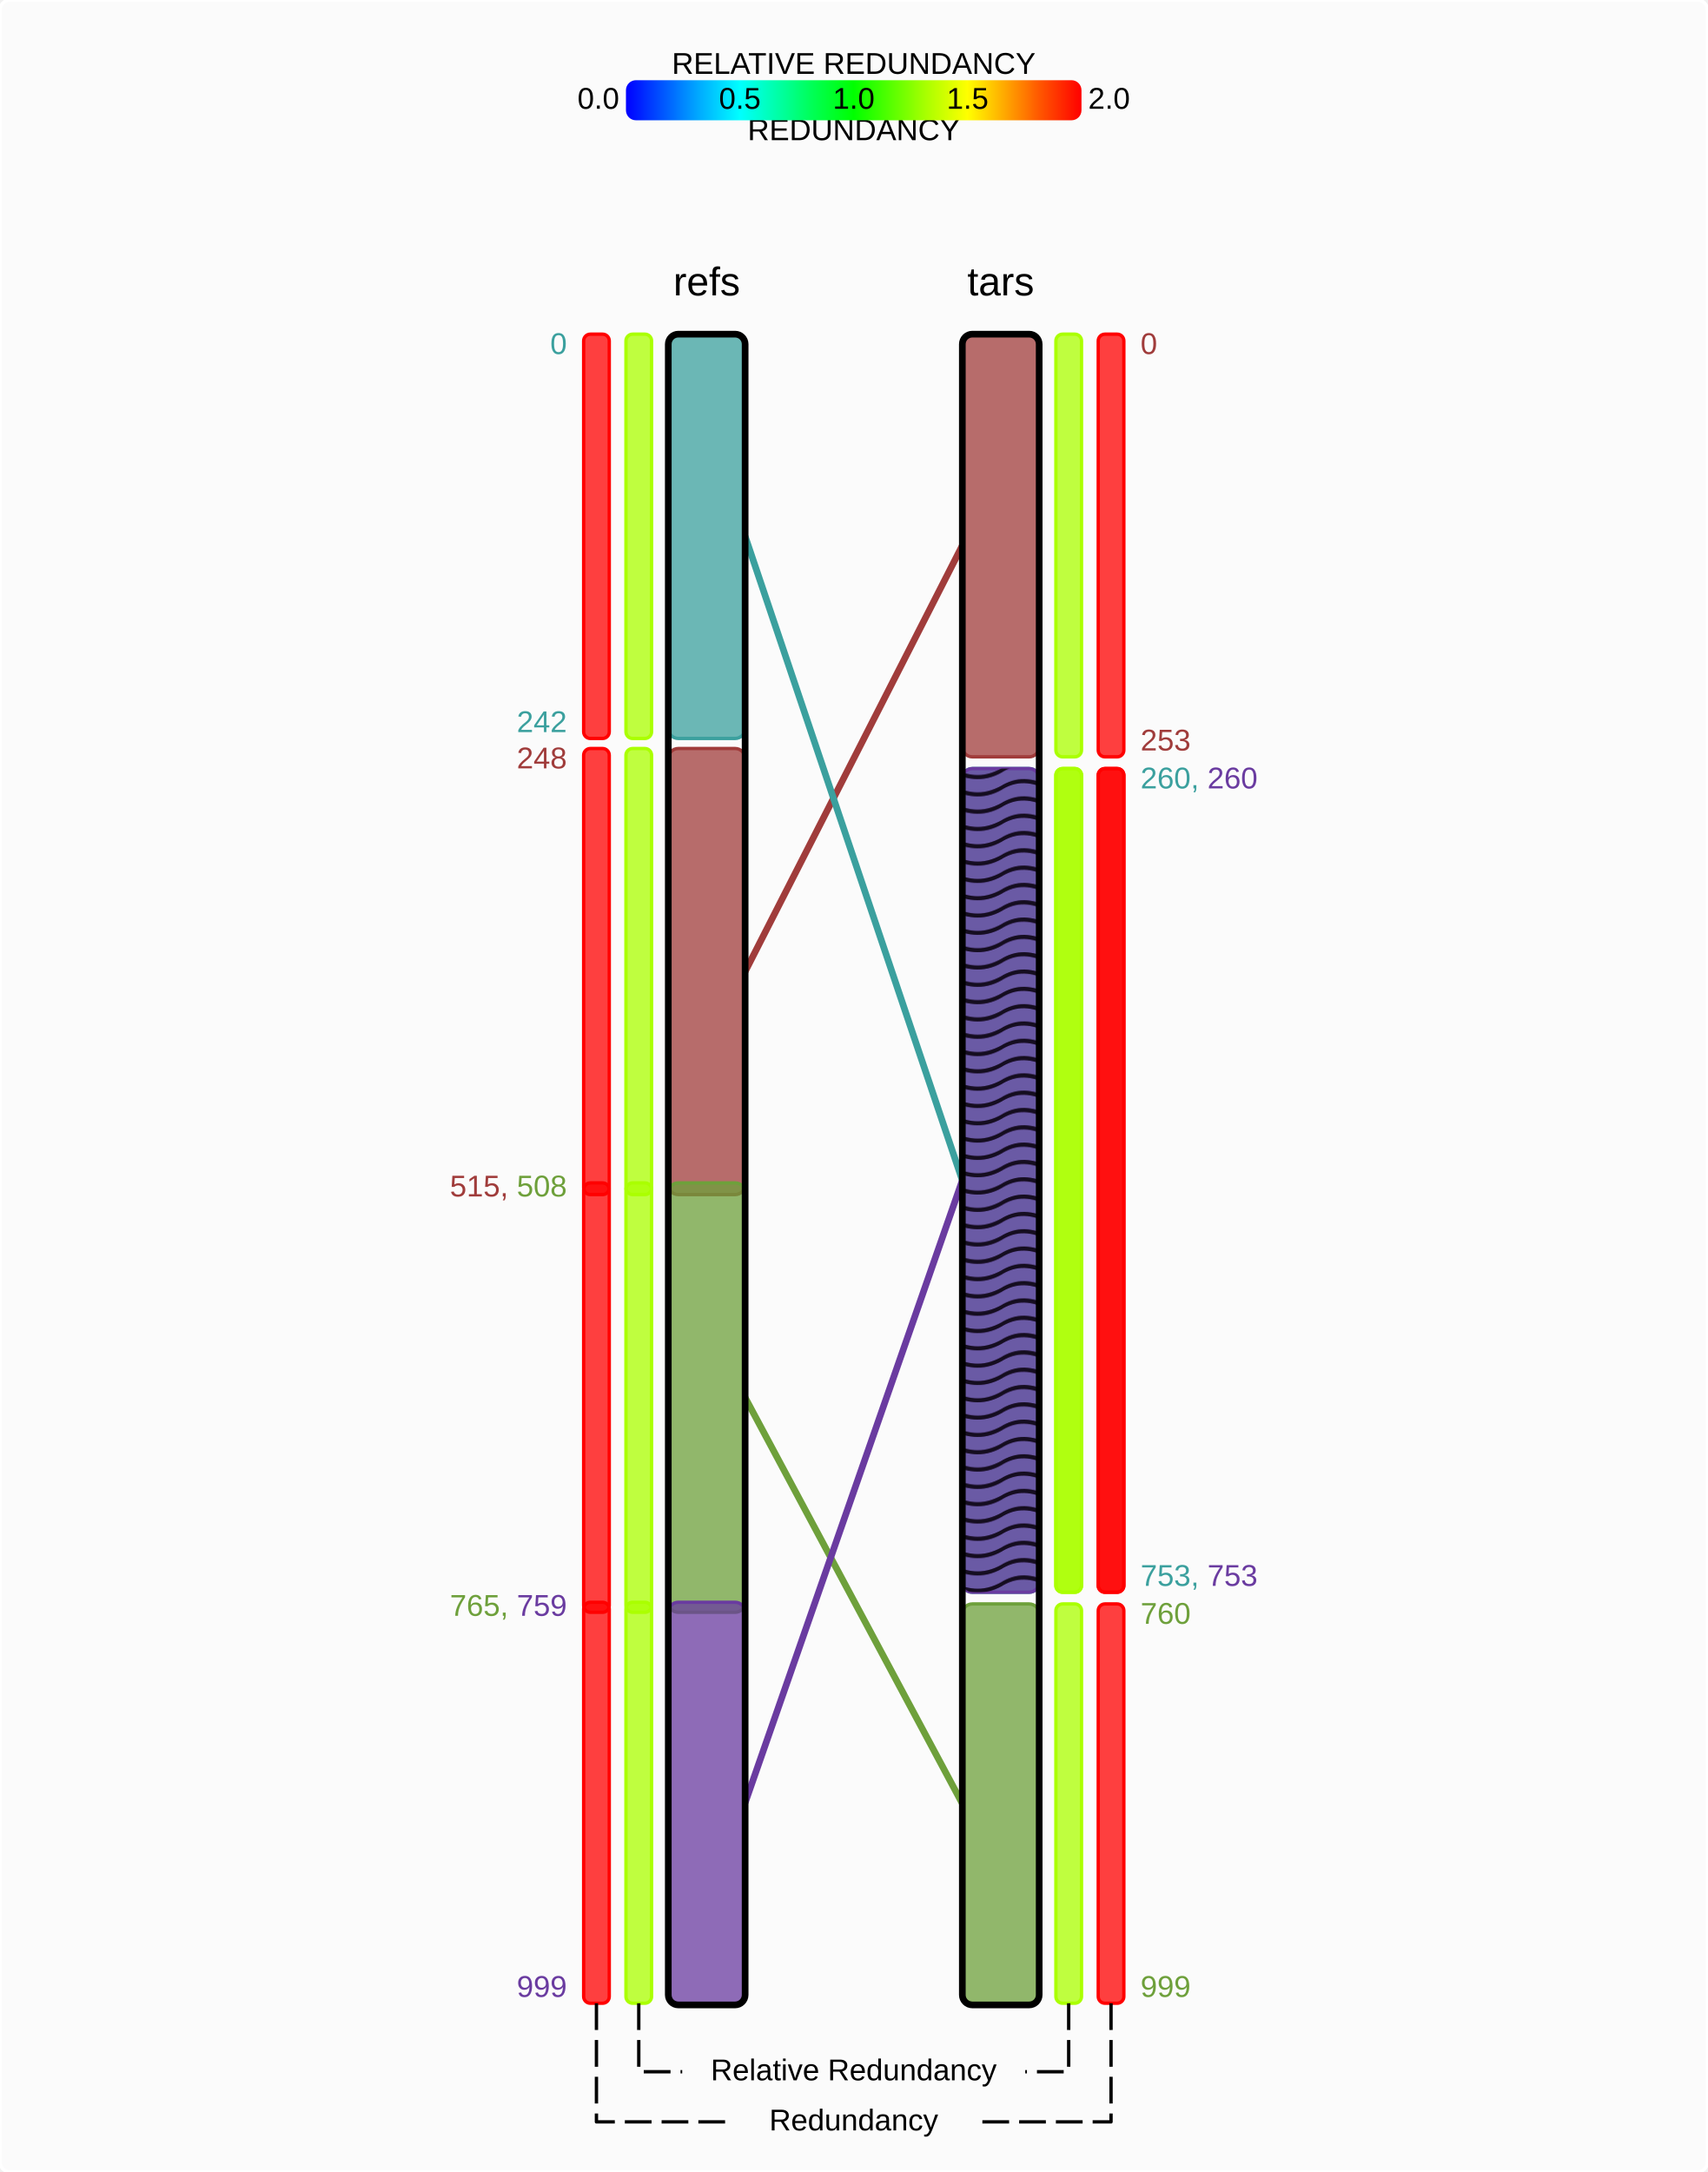
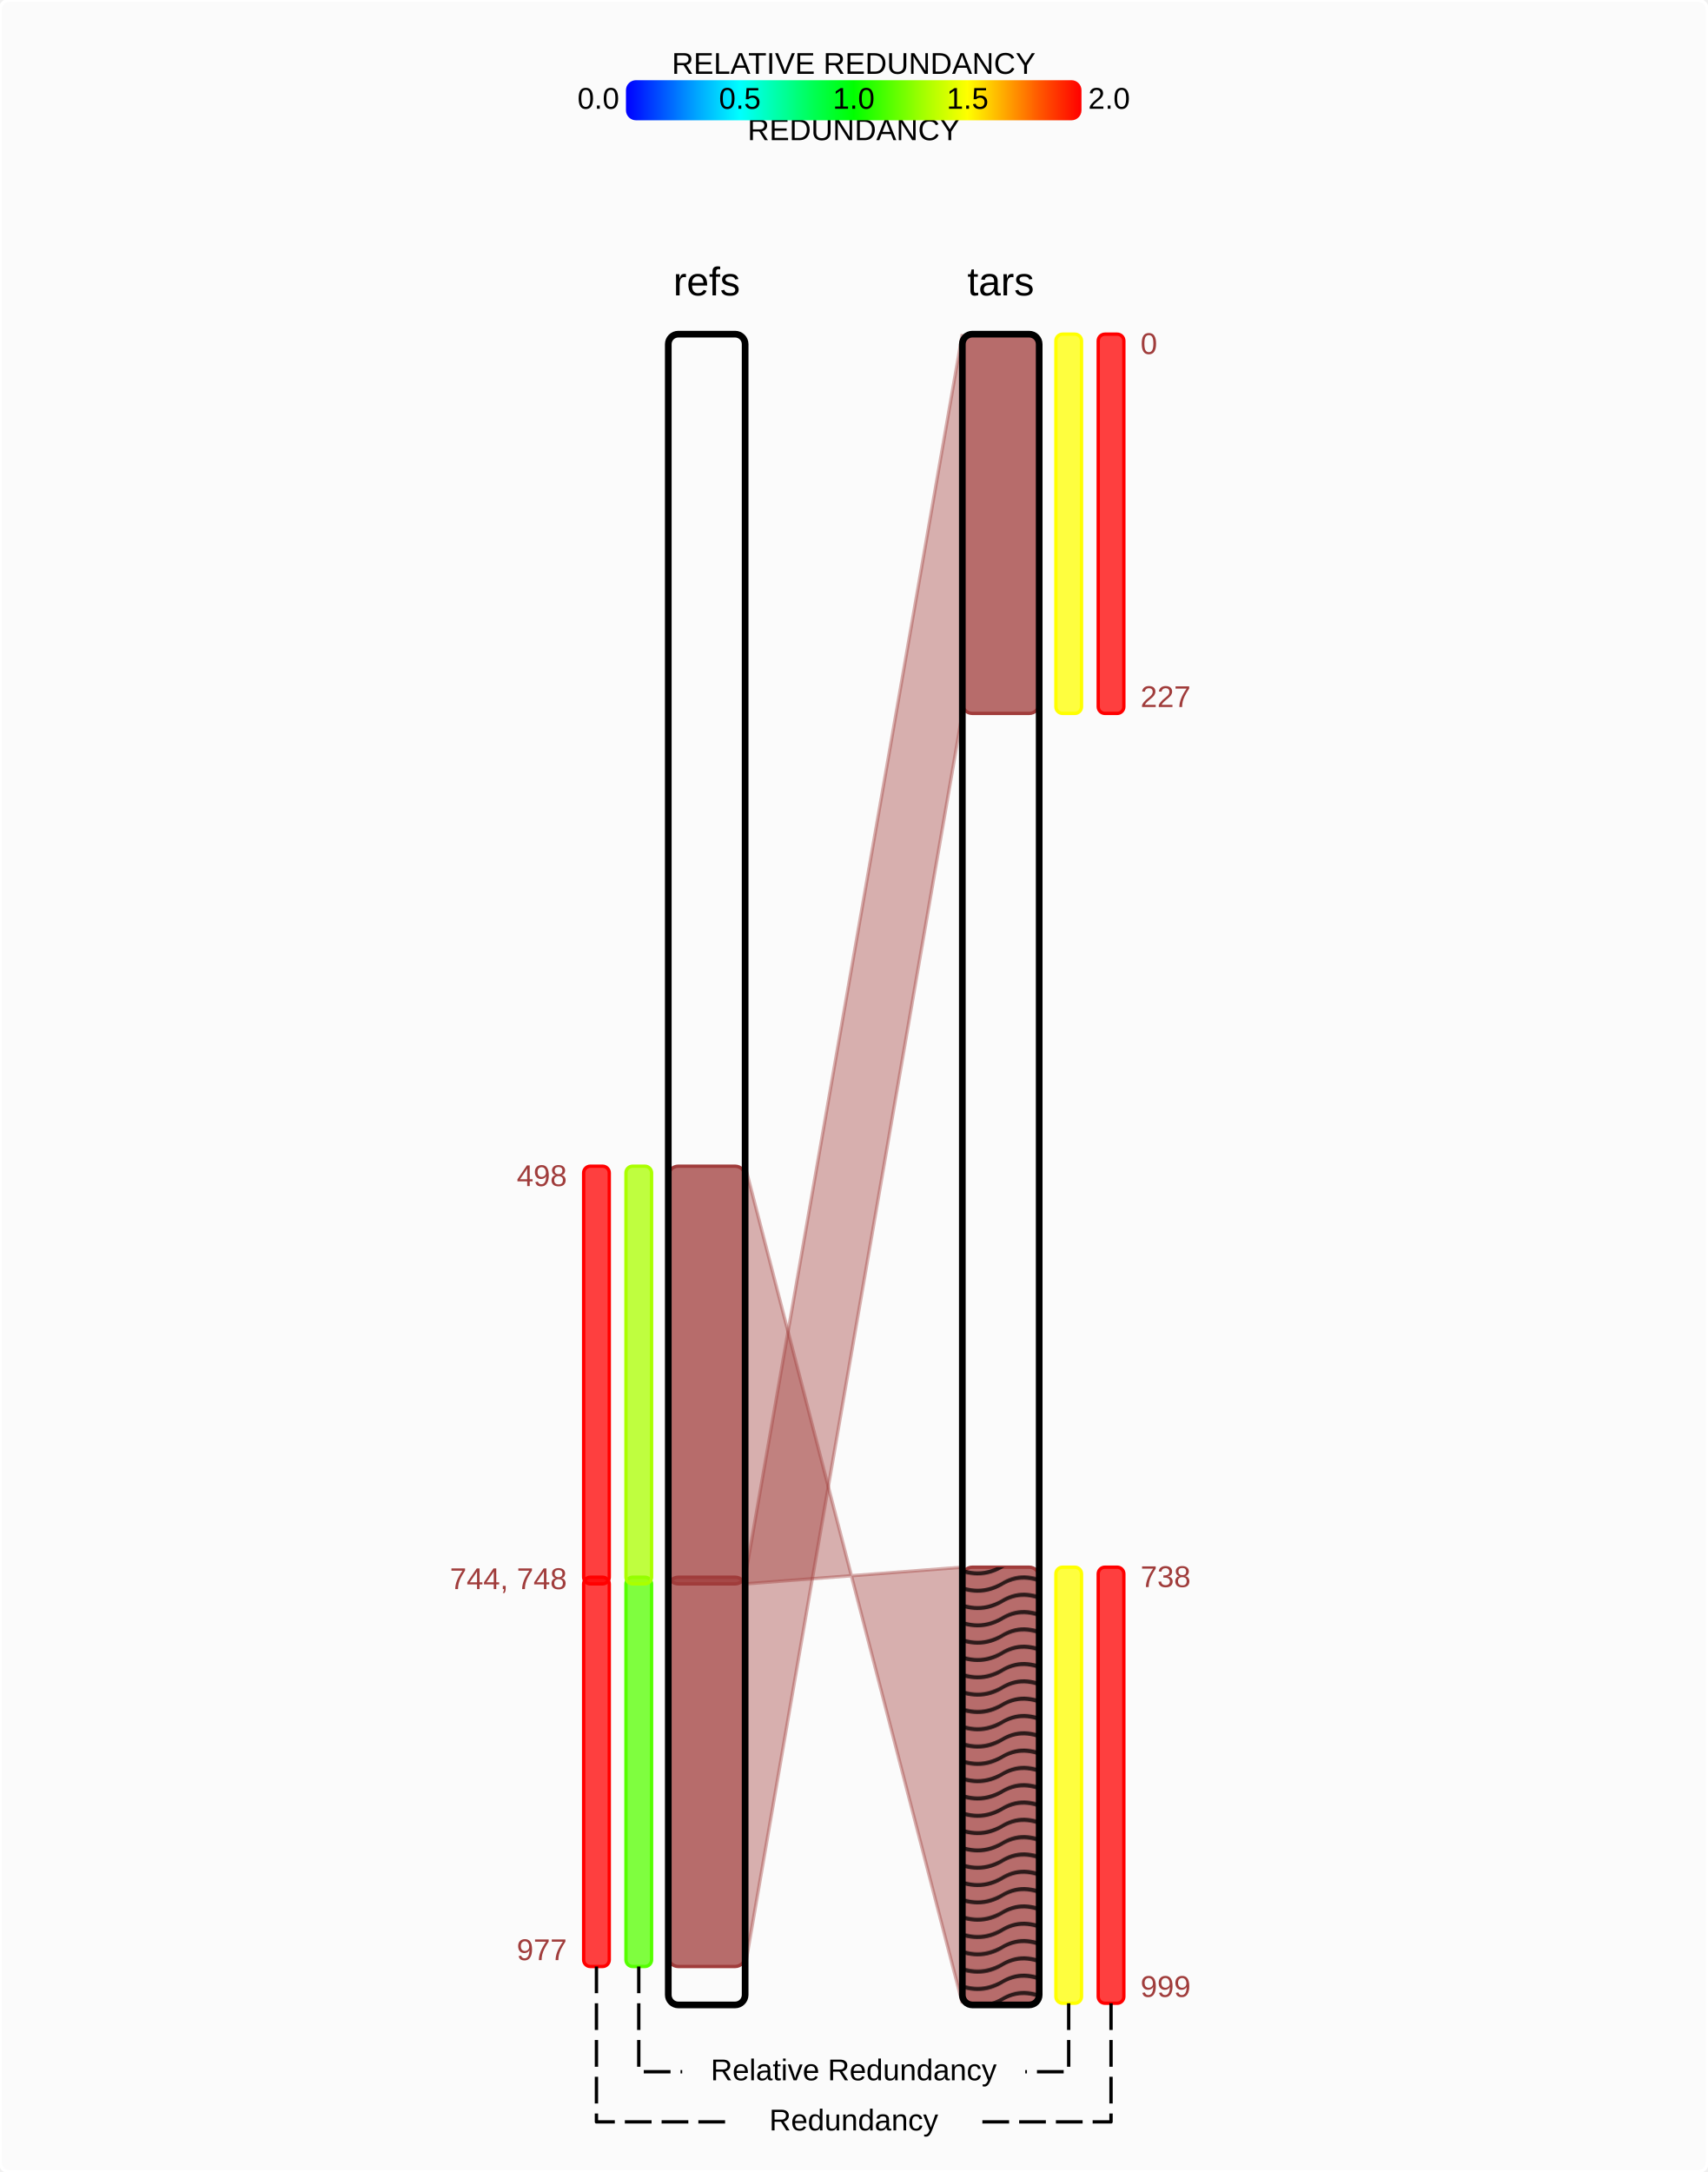
<svg xmlns="http://www.w3.org/2000/svg" width="511" height="650">
  <defs id="ffff">
    <pattern id="Wavy" height="5.181" width="30" patternUnits="userSpaceOnUse">
      <path d="M 7.597,0.061 C 5.079,-0.187 2.656,0.302 -0.01,1.788 L -0.01,3.061 C 2.773,1.431 5.173,1.052 7.472,1.280 C 9.770,1.508 11.969,2.361 14.253,3.218 C 18.820,4.931 23.804,6.676 30.066,3.061 L 30.062,1.788 C 23.622,5.497 19.246,3.770 14.691,2.061 C 12.413,1.207 10.115,0.311 7.597,0.061 z" fill="black" stroke="none" />
    </pattern>
  </defs>
  <defs id="ffff">
    <pattern id="WavyWhite" height="5.181" width="30" patternUnits="userSpaceOnUse">
      <path d="M 7.597,0.061 C 5.079,-0.187 2.656,0.302 -0.01,1.788 L -0.01,3.061 C 2.773,1.431 5.173,1.052 7.472,1.280 C 9.770,1.508 11.969,2.361 14.253,3.218 C 18.820,4.931 23.804,6.676 30.066,3.061 L 30.062,1.788 C 23.622,5.497 19.246,3.770 14.691,2.061 C 12.413,1.207 10.115,0.311 7.597,0.061 z" fill="white" stroke="none" />
    </pattern>
  </defs>
  <rect fill="white" stroke="white" fill-opacity="0.75" width="511.00" height="650.00" x="0.00" y="0.00" ry="3" />
  <text id="211.50000085.000000" x="211.50" y="85.00" dominant-baseline="middle" transform="" font-size="12px" font-weight="normal" font-family="Arial" fill="black" text-align="start" line-height="125%%" text-anchor="middle">refs</text>
  <text id="299.50000085.000000" x="299.50" y="85.00" dominant-baseline="middle" transform="" font-size="12px" font-weight="normal" font-family="Arial" fill="black" text-align="start" line-height="125%%" text-anchor="middle">tars</text>
-   <text id="169.666667100.000000" x="169.67" y="100.00" dominant-baseline="text-before-edge" transform="" font-size="9px" font-weight="normal" font-family="Arial" fill="black" text-align="start" line-height="125%%" text-anchor="end">
-     <tspan id="2" style="fill:#3BA09E">0</tspan>
+   <text id="169.666667349.000000" x="169.67" y="349.00" dominant-baseline="text-before-edge" transform="" font-size="9px" font-weight="normal" font-family="Arial" fill="black" text-align="start" line-height="125%%" text-anchor="end">
+     <tspan id="112" style="fill:#A03C3B">498</tspan>
  </text>
-   <text id="169.666667221.000000" x="169.67" y="221.00" dominant-baseline="text-after-edge" transform="" font-size="9px" font-weight="normal" font-family="Arial" fill="black" text-align="start" line-height="125%%" text-anchor="end">
-     <tspan id="2" style="fill:#3BA09E">242</tspan>
+   <text id="169.666667473.000000" x="169.67" y="473.00" dominant-baseline="middle" transform="" font-size="9px" font-weight="normal" font-family="Arial" fill="black" text-align="start" line-height="125%%" text-anchor="end">
+     <tspan id="0" style="fill:#A03C3B">744, </tspan>
+     <tspan id="112" style="fill:#A03C3B">748</tspan>
  </text>
-   <text id="169.666667224.000000" x="169.67" y="224.00" dominant-baseline="text-before-edge" transform="" font-size="9px" font-weight="normal" font-family="Arial" fill="black" text-align="start" line-height="125%%" text-anchor="end">
-     <tspan id="0" style="fill:#A03C3B">248</tspan>
-   </text>
-   <text id="169.666667355.500000" x="169.67" y="355.50" dominant-baseline="middle" transform="" font-size="9px" font-weight="normal" font-family="Arial" fill="black" text-align="start" line-height="125%%" text-anchor="end">
-     <tspan id="0" style="fill:#A03C3B">515, </tspan>
-     <tspan id="1" style="fill:#6EA03B">508</tspan>
-   </text>
-   <text id="169.666667481.000000" x="169.67" y="481.00" dominant-baseline="middle" transform="" font-size="9px" font-weight="normal" font-family="Arial" fill="black" text-align="start" line-height="125%%" text-anchor="end">
-     <tspan id="1" style="fill:#6EA03B">765, </tspan>
-     <tspan id="3" style="fill:#6A3BA0">759</tspan>
-   </text>
-   <text id="169.666667599.500000" x="169.67" y="599.50" dominant-baseline="text-after-edge" transform="" font-size="9px" font-weight="normal" font-family="Arial" fill="black" text-align="start" line-height="125%%" text-anchor="end">
-     <tspan id="3" style="fill:#6A3BA0">999</tspan>
+   <text id="169.666667588.500000" x="169.67" y="588.50" dominant-baseline="text-after-edge" transform="" font-size="9px" font-weight="normal" font-family="Arial" fill="black" text-align="start" line-height="125%%" text-anchor="end">
+     <tspan id="0" style="fill:#A03C3B">977</tspan>
  </text>
  <text id="341.333333100.000000" x="341.33" y="100.00" dominant-baseline="text-before-edge" transform="" font-size="9px" font-weight="normal" font-family="Arial" fill="black" text-align="start" line-height="125%%" text-anchor="start">
    <tspan id="0" style="fill:#A03C3B">0</tspan>
  </text>
-   <text id="341.333333226.500000" x="341.33" y="226.50" dominant-baseline="text-after-edge" transform="" font-size="9px" font-weight="normal" font-family="Arial" fill="black" text-align="start" line-height="125%%" text-anchor="start">
-     <tspan id="0" style="fill:#A03C3B">253</tspan>
+   <text id="341.333333213.500000" x="341.33" y="213.50" dominant-baseline="text-after-edge" transform="" font-size="9px" font-weight="normal" font-family="Arial" fill="black" text-align="start" line-height="125%%" text-anchor="start">
+     <tspan id="0" style="fill:#A03C3B">227</tspan>
  </text>
-   <text id="341.333333230.000000" x="341.33" y="230.00" dominant-baseline="text-before-edge" transform="" font-size="9px" font-weight="normal" font-family="Arial" fill="black" text-align="start" line-height="125%%" text-anchor="start">
-     <tspan id="2" style="fill:#3BA09E">260, </tspan>
-     <tspan id="3" style="fill:#6A3BA0">260</tspan>
-   </text>
-   <text id="341.333333476.500000" x="341.33" y="476.50" dominant-baseline="text-after-edge" transform="" font-size="9px" font-weight="normal" font-family="Arial" fill="black" text-align="start" line-height="125%%" text-anchor="start">
-     <tspan id="2" style="fill:#3BA09E">753, </tspan>
-     <tspan id="3" style="fill:#6A3BA0">753</tspan>
-   </text>
-   <text id="341.333333480.000000" x="341.33" y="480.00" dominant-baseline="text-before-edge" transform="" font-size="9px" font-weight="normal" font-family="Arial" fill="black" text-align="start" line-height="125%%" text-anchor="start">
-     <tspan id="1" style="fill:#6EA03B">760</tspan>
+   <text id="341.333333469.000000" x="341.33" y="469.00" dominant-baseline="text-before-edge" transform="" font-size="9px" font-weight="normal" font-family="Arial" fill="black" text-align="start" line-height="125%%" text-anchor="start">
+     <tspan id="112" style="fill:#A03C3B">738</tspan>
  </text>
  <text id="341.333333599.500000" x="341.33" y="599.50" dominant-baseline="text-after-edge" transform="" font-size="9px" font-weight="normal" font-family="Arial" fill="black" text-align="start" line-height="125%%" text-anchor="start">
-     <tspan id="1" style="fill:#6EA03B">999</tspan>
+     <tspan id="112" style="fill:#A03C3B">999</tspan>
  </text>
-   <rect fill="#A03C3B" stroke="#A03C3B" fill-opacity="0.75" width="23.00" height="133.50" x="200.00" y="224.00" ry="3" />
-   <rect id="rect3777" fill="#aaff00" stroke="#aaff00" fill-opacity="0.75" width="7.67" height="133.50" x="187.33" y="224.00" ry="2" />
-   <rect fill="#ff0000" stroke="#ff0000" fill-opacity="0.75" width="7.67" height="133.50" x="174.67" y="224.00" ry="2" />
-   <rect fill="#A03C3B" stroke="#A03C3B" fill-opacity="0.75" width="23.00" height="126.50" x="288.00" y="100.00" ry="3" />
-   <rect id="rect3777" fill="#aaff00" stroke="#aaff00" fill-opacity="0.75" width="7.67" height="126.50" x="316.00" y="100.00" ry="2" />
-   <rect fill="#ff0000" stroke="#ff0000" fill-opacity="0.75" width="7.67" height="126.50" x="328.67" y="100.00" ry="2" />
-   <line id="223.000000290.750000288.000000163.250000" x1="223.00" y1="290.75" x2="288.00" y2="163.25" stroke="#A03C3B" stroke-width="2.00" />
-   <rect fill="#6EA03B" stroke="#6EA03B" fill-opacity="0.75" width="23.00" height="128.50" x="200.00" y="354.00" ry="3" />
-   <rect id="rect3777" fill="#aaff00" stroke="#aaff00" fill-opacity="0.75" width="7.67" height="128.50" x="187.33" y="354.00" ry="2" />
-   <rect fill="#ff0000" stroke="#ff0000" fill-opacity="0.75" width="7.67" height="128.50" x="174.67" y="354.00" ry="2" />
-   <rect fill="#6EA03B" stroke="#6EA03B" fill-opacity="0.75" width="23.00" height="119.50" x="288.00" y="480.00" ry="3" />
-   <rect id="rect3777" fill="#aaff00" stroke="#aaff00" fill-opacity="0.75" width="7.67" height="119.50" x="316.00" y="480.00" ry="2" />
-   <rect fill="#ff0000" stroke="#ff0000" fill-opacity="0.75" width="7.67" height="119.50" x="328.67" y="480.00" ry="2" />
-   <line id="223.000000418.250000288.000000539.750000" x1="223.00" y1="418.25" x2="288.00" y2="539.75" stroke="#6EA03B" stroke-width="2.00" />
-   <rect fill="#3BA09E" stroke="#3BA09E" fill-opacity="0.75" width="23.00" height="121.00" x="200.00" y="100.00" ry="3" />
-   <rect id="rect3777" fill="#aaff00" stroke="#aaff00" fill-opacity="0.75" width="7.67" height="121.00" x="187.33" y="100.00" ry="2" />
-   <rect fill="#ff0000" stroke="#ff0000" fill-opacity="0.75" width="7.67" height="121.00" x="174.67" y="100.00" ry="2" />
-   <rect fill="#3BA09E" stroke="#3BA09E" fill-opacity="0.75" width="23.00" height="246.50" x="288.00" y="230.00" ry="3" />
-   <rect fill-opacity="0.75" stroke-width="2" fill="url(#Wavy)" width="23.00" height="246.50" x="288.00" y="230.00" ry="3" />
-   <rect id="rect3777" fill="#aaff00" stroke="#aaff00" fill-opacity="0.75" width="7.67" height="246.50" x="316.00" y="230.00" ry="2" />
-   <rect fill="#ff0000" stroke="#ff0000" fill-opacity="0.75" width="7.67" height="246.50" x="328.67" y="230.00" ry="2" />
-   <line id="223.000000160.500000288.000000353.250000" x1="223.00" y1="160.50" x2="288.00" y2="353.25" stroke="#3BA09E" stroke-width="2.00" />
-   <rect fill="#6A3BA0" stroke="#6A3BA0" fill-opacity="0.75" width="23.00" height="120.00" x="200.00" y="479.50" ry="3" />
-   <rect id="rect3777" fill="#aaff00" stroke="#aaff00" fill-opacity="0.75" width="7.67" height="120.00" x="187.33" y="479.50" ry="2" />
-   <rect fill="#ff0000" stroke="#ff0000" fill-opacity="0.75" width="7.67" height="120.00" x="174.67" y="479.50" ry="2" />
-   <rect fill="#6A3BA0" stroke="#6A3BA0" fill-opacity="0.75" width="23.00" height="246.50" x="288.00" y="230.00" ry="3" />
-   <rect fill-opacity="0.75" stroke-width="2" fill="url(#Wavy)" width="23.00" height="246.50" x="288.00" y="230.00" ry="3" />
-   <rect id="rect3777" fill="#aaff00" stroke="#aaff00" fill-opacity="0.75" width="7.67" height="246.50" x="316.00" y="230.00" ry="2" />
-   <rect fill="#ff0000" stroke="#ff0000" fill-opacity="0.75" width="7.67" height="246.50" x="328.67" y="230.00" ry="2" />
-   <line id="223.000000539.500000288.000000353.250000" x1="223.00" y1="539.50" x2="288.00" y2="353.25" stroke="#6A3BA0" stroke-width="2.00" />
+   <rect fill="#A03C3B" stroke="#A03C3B" fill-opacity="0.75" width="23.00" height="116.50" x="200.00" y="472.00" ry="3" />
+   <rect id="rect3777" fill="#55ff00" stroke="#55ff00" fill-opacity="0.75" width="7.67" height="116.50" x="187.33" y="472.00" ry="2" />
+   <rect fill="#ff0000" stroke="#ff0000" fill-opacity="0.75" width="7.67" height="116.50" x="174.67" y="472.00" ry="2" />
+   <rect fill="#A03C3B" stroke="#A03C3B" fill-opacity="0.75" width="23.00" height="113.50" x="288.00" y="100.00" ry="3" />
+   <rect id="rect3777" fill="#ffff00" stroke="#ffff00" fill-opacity="0.75" width="7.67" height="113.50" x="316.00" y="100.00" ry="2" />
+   <rect fill="#ff0000" stroke="#ff0000" fill-opacity="0.75" width="7.67" height="113.50" x="328.67" y="100.00" ry="2" />
+   <polygon points="223.00,472.00 223.00,588.50 288.00,213.50 288.00,100.00" fill="#A03C3B" stroke="#A03C3B" stroke-width="1" stroke-opacity="0.4" fill-opacity="0.4" />
+   <rect fill="#A03C3B" stroke="#A03C3B" fill-opacity="0.75" width="23.00" height="125.00" x="200.00" y="349.00" ry="3" />
+   <rect id="rect3777" fill="#aaff00" stroke="#aaff00" fill-opacity="0.75" width="7.67" height="125.00" x="187.33" y="349.00" ry="2" />
+   <rect fill="#ff0000" stroke="#ff0000" fill-opacity="0.75" width="7.67" height="125.00" x="174.67" y="349.00" ry="2" />
+   <rect fill="#A03C3B" stroke="#A03C3B" fill-opacity="0.75" width="23.00" height="130.50" x="288.00" y="469.00" ry="3" />
+   <rect fill-opacity="0.75" stroke-width="2" fill="url(#Wavy)" width="23.00" height="130.50" x="288.00" y="469.00" ry="3" />
+   <rect id="rect3777" fill="#ffff00" stroke="#ffff00" fill-opacity="0.75" width="7.67" height="130.50" x="316.00" y="469.00" ry="2" />
+   <rect fill="#ff0000" stroke="#ff0000" fill-opacity="0.75" width="7.67" height="130.50" x="328.67" y="469.00" ry="2" />
+   <polygon points="223.00,349.00 223.00,474.00 288.00,469.00 288.00,599.50" fill="#A03C3B" stroke="#A03C3B" stroke-width="1" stroke-opacity="0.4" fill-opacity="0.4" />
  <rect fill="none" stroke="#000000" stroke-width="2" stroke-linecap="butt" stroke-linejoin="miter" stroke-miterlimit="4" width="23.00" height="500.00" x="200.00" y="100.00" ry="3" />
  <rect fill="none" stroke="#000000" stroke-width="2" stroke-linecap="butt" stroke-linejoin="miter" stroke-miterlimit="4" width="23.00" height="500.00" x="288.00" y="100.00" ry="3" />
  <text id="255.50000024.000000" x="255.50" y="24.00" dominant-baseline="text-after-edge" transform="" font-size="9px" font-weight="normal" font-family="Arial" fill="black" text-align="start" line-height="125%%" text-anchor="middle">RELATIVE REDUNDANCY</text>
  <text id="255.50000036.000000" x="255.50" y="36.00" dominant-baseline="text-before-edge" transform="" font-size="9px" font-weight="normal" font-family="Arial" fill="black" text-align="start" line-height="125%%" text-anchor="middle">REDUNDANCY</text>
  <defs>
    <linearGradient id="grad187.33333324.000000" x1="0%" y1="0%" x2="100%" y2="0%">
      <stop offset="0%" stop-color="#0000ff" stop-opacity="1" />
      <stop offset="8%" stop-color="#0055ff" stop-opacity="1" />
      <stop offset="16%" stop-color="#00aaff" stop-opacity="1" />
      <stop offset="25%" stop-color="#00ffff" stop-opacity="1" />
      <stop offset="33%" stop-color="#00ffaa" stop-opacity="1" />
      <stop offset="41%" stop-color="#00ff55" stop-opacity="1" />
      <stop offset="50%" stop-color="#00ff00" stop-opacity="1" />
      <stop offset="58%" stop-color="#55ff00" stop-opacity="1" />
      <stop offset="66%" stop-color="#aaff00" stop-opacity="1" />
      <stop offset="75%" stop-color="#ffff00" stop-opacity="1" />
      <stop offset="83%" stop-color="#ffaa00" stop-opacity="1" />
      <stop offset="91%" stop-color="#ff5500" stop-opacity="1" />
      <stop offset="100%" stop-color="#ff0000" stop-opacity="1" />
    </linearGradient>
  </defs>
  <rect fill="url(#grad187.33333324.000000)" width="136.33" height="12.00" x="187.33" y="24.00" ry="3" />
  <text id="185.33333330.000000" x="185.33" y="30.00" dominant-baseline="middle" transform="" font-size="9px" font-weight="normal" font-family="Arial" fill="black" text-align="start" line-height="125%%" text-anchor="end">0.0</text>
  <text id="221.41666730.000000" x="221.42" y="30.00" dominant-baseline="middle" transform="" font-size="9px" font-weight="normal" font-family="Arial" fill="black" text-align="start" line-height="125%%" text-anchor="middle">0.5</text>
  <text id="255.50000030.000000" x="255.50" y="30.00" dominant-baseline="middle" transform="" font-size="9px" font-weight="normal" font-family="Arial" fill="black" text-align="start" line-height="125%%" text-anchor="middle">1.0</text>
  <text id="289.58333330.000000" x="289.58" y="30.00" dominant-baseline="middle" transform="" font-size="9px" font-weight="normal" font-family="Arial" fill="black" text-align="start" line-height="125%%" text-anchor="middle">1.5</text>
  <text id="325.66666730.000000" x="325.67" y="30.00" dominant-baseline="middle" transform="" font-size="9px" font-weight="normal" font-family="Arial" fill="black" text-align="start" line-height="125%%" text-anchor="start">2.0</text>
-   <path d="M 191.167,599.5 v 20.5 h 13" fill="none" stroke="black" stroke-linejoin="round" stroke-dasharray="8 3" stroke-width="1.00" />
+   <path d="M 191.167,588.5 v 31.5 h 13" fill="none" stroke="black" stroke-linejoin="round" stroke-dasharray="8 3" stroke-width="1.00" />
  <path d="M 319.833,599.5 v 20.5 h -13" fill="none" stroke="black" stroke-linejoin="round" stroke-dasharray="8 3" stroke-width="1.00" />
  <text id="255.500000620.000000" x="255.50" y="620.00" dominant-baseline="middle" transform="" font-size="9px" font-weight="normal" font-family="Arial" fill="black" text-align="start" line-height="125%%" text-anchor="middle">Relative Redundancy</text>
-   <path d="M 178.5,599.5 v 35.5 h 40.667" fill="none" stroke="black" stroke-linejoin="round" stroke-dasharray="8 3" stroke-width="1.00" />
+   <path d="M 178.5,588.5 v 46.5 h 40.667" fill="none" stroke="black" stroke-linejoin="round" stroke-dasharray="8 3" stroke-width="1.00" />
  <path d="M 332.5,599.5 v 35.5 h -40.667" fill="none" stroke="black" stroke-linejoin="round" stroke-dasharray="8 3" stroke-width="1.00" />
  <text id="255.500000635.000000" x="255.50" y="635.00" dominant-baseline="middle" transform="" font-size="9px" font-weight="normal" font-family="Arial" fill="black" text-align="start" line-height="125%%" text-anchor="middle">Redundancy</text>
</svg>
